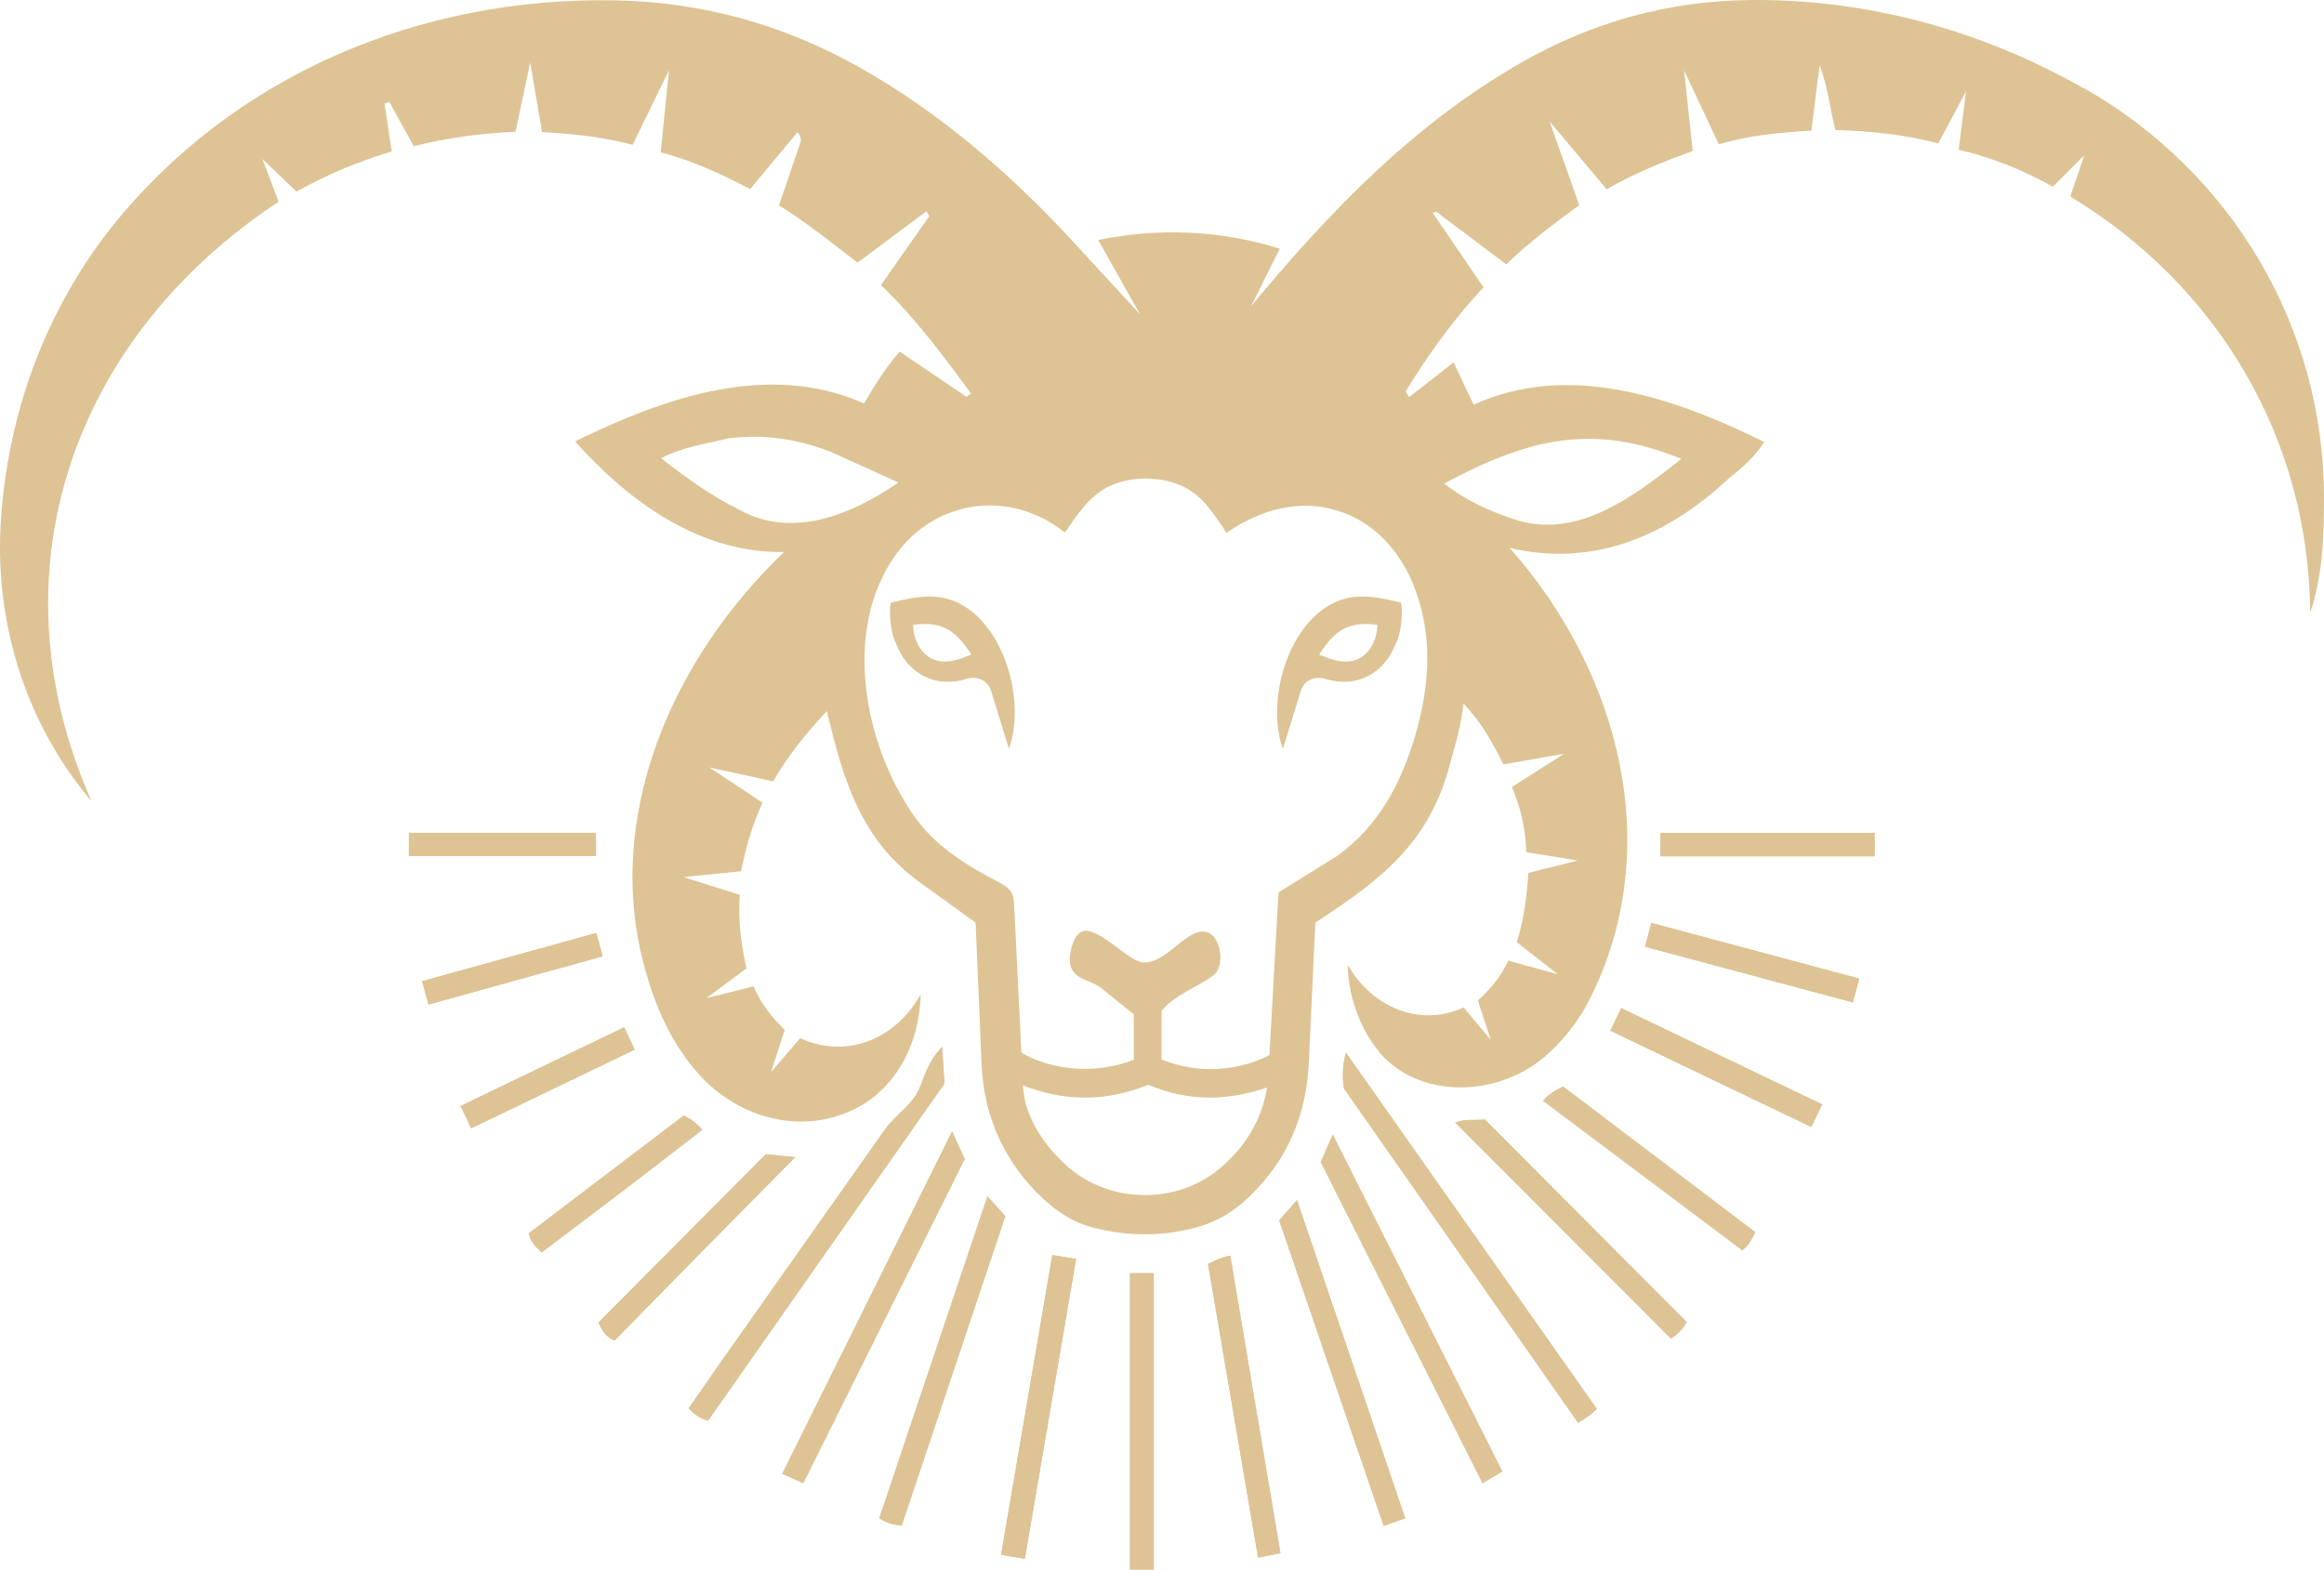
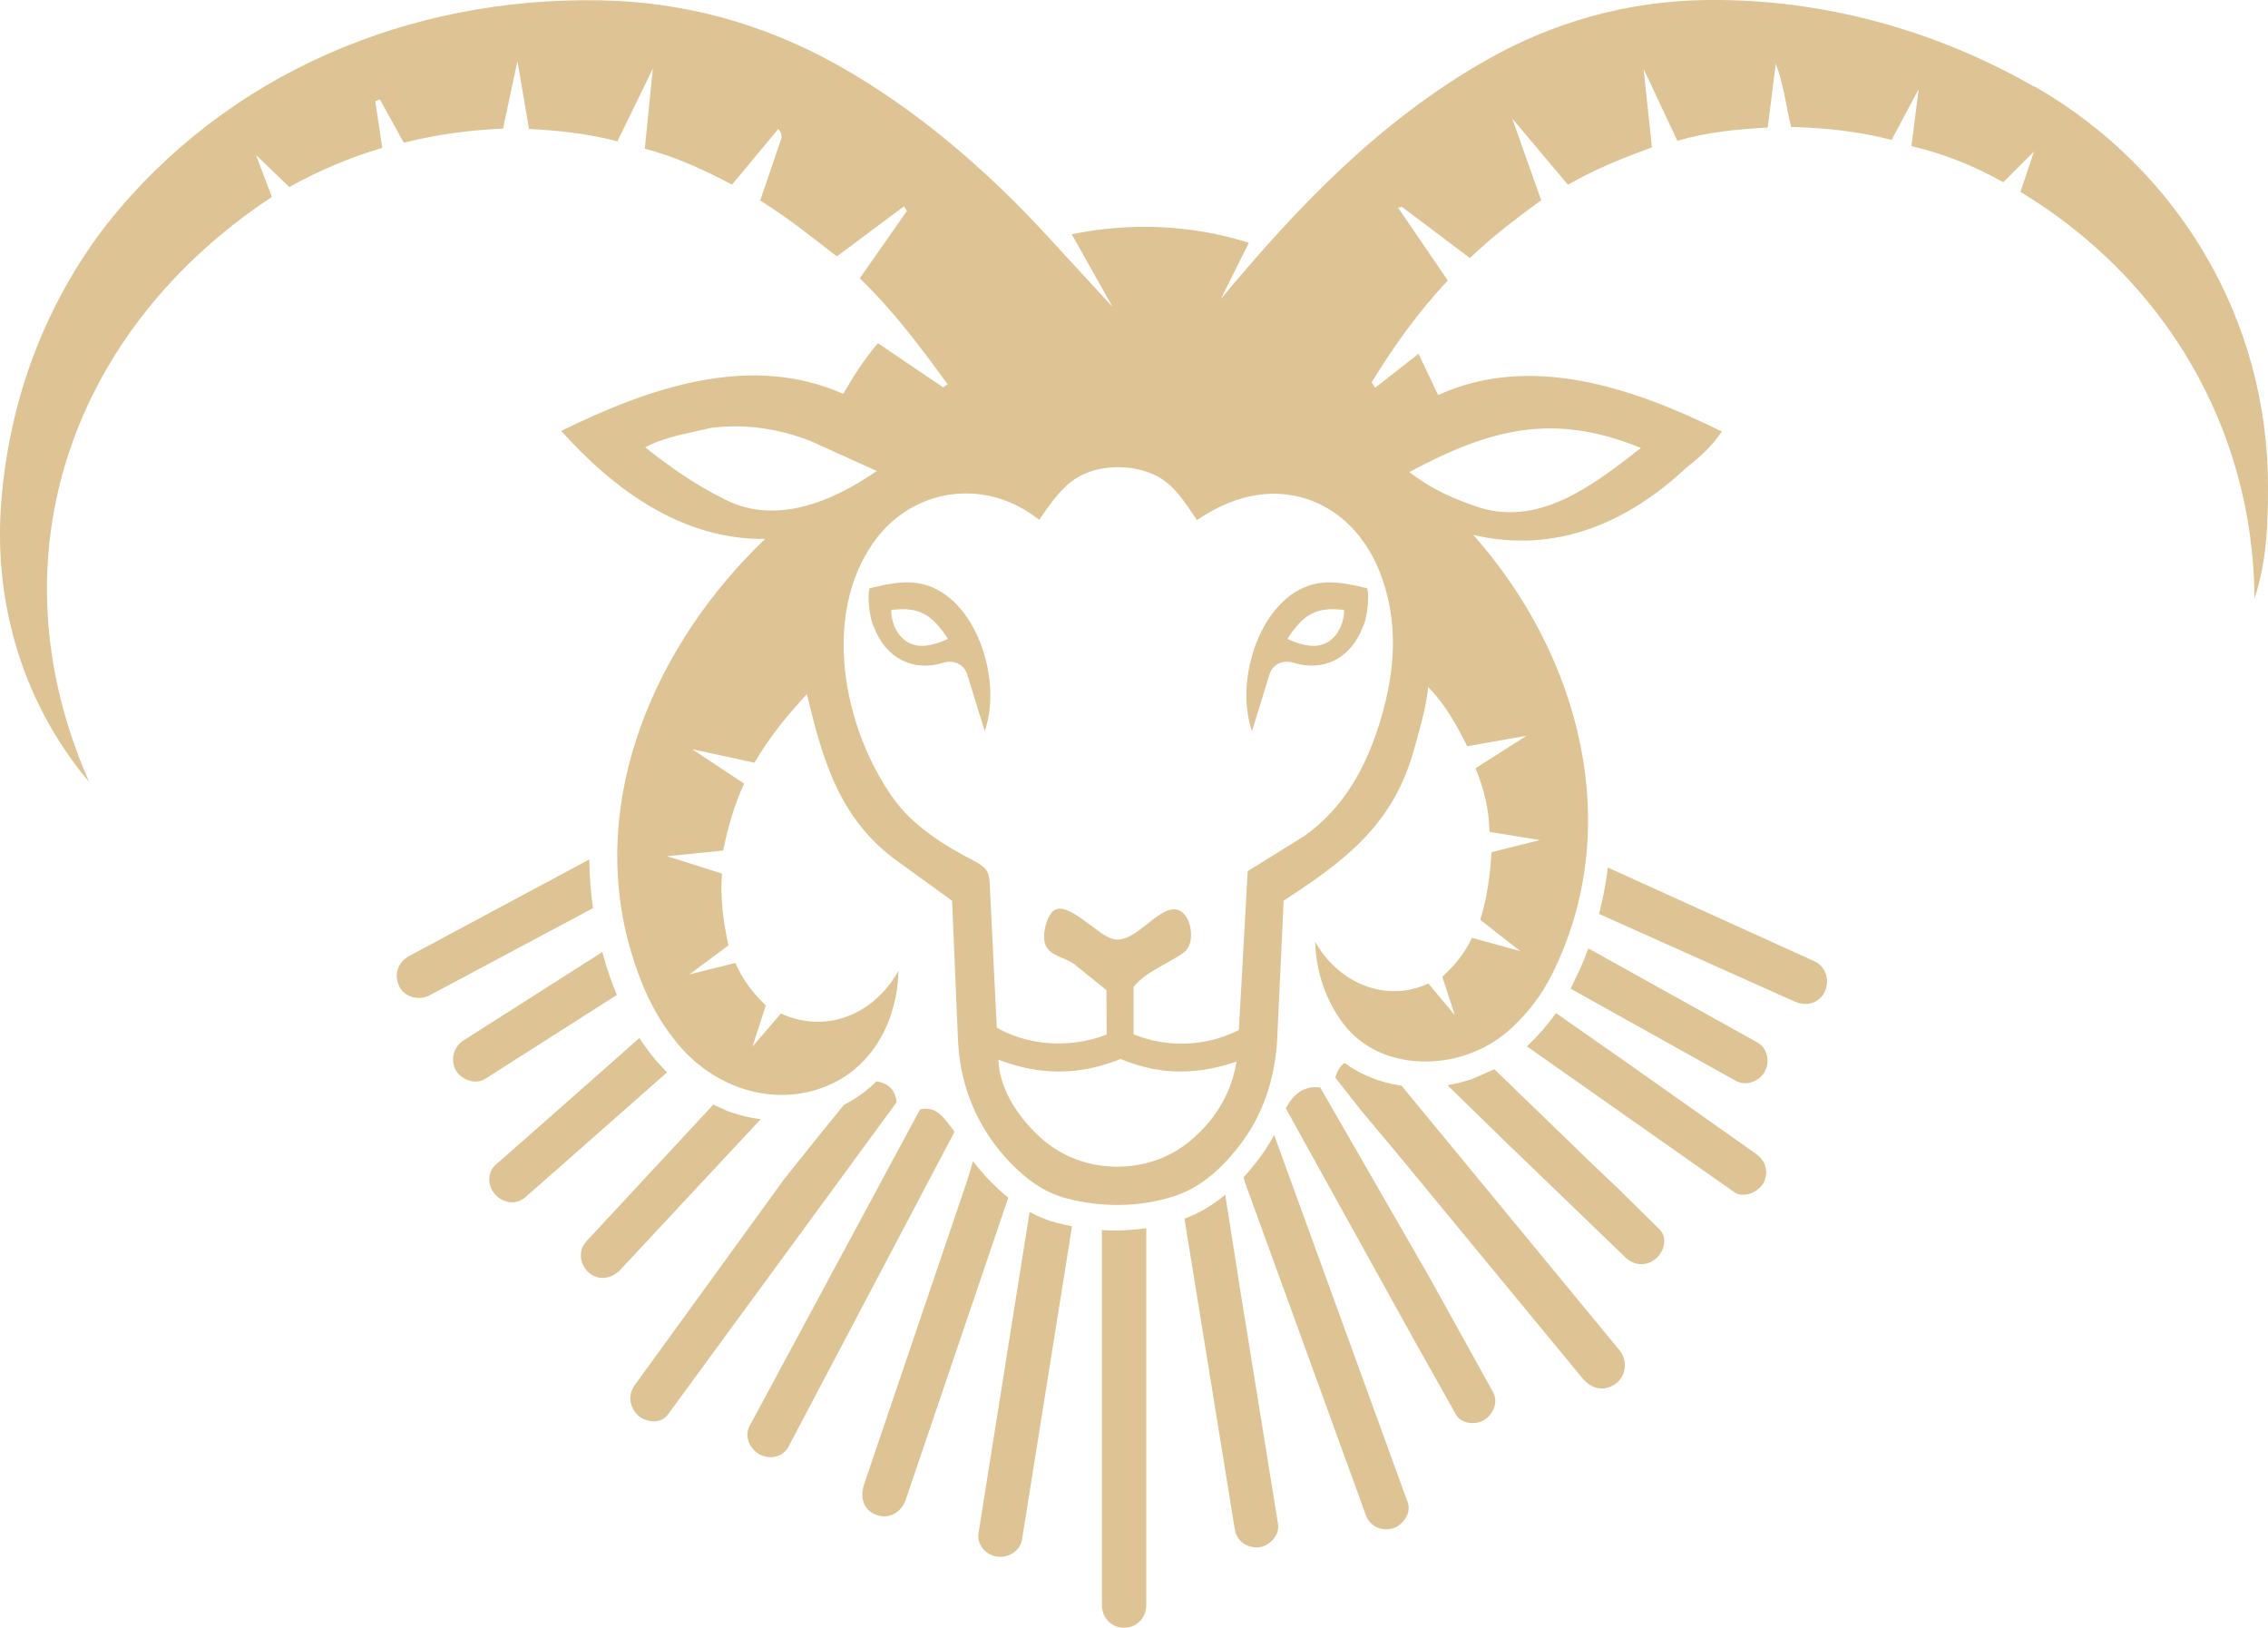
- <svg xmlns="http://www.w3.org/2000/svg" viewBox="0 0 2683.01 1812.16">
+ <svg xmlns="http://www.w3.org/2000/svg" viewBox="0 0 2683 1925.1">
  <g fill="#DEC394">
-     <defs>
-     
-   </defs>
-     <path d="M2406.41,102.52C2289.41,35.52,2157.01-1.08,2021.61.02c-96.1.8-184.8,25.9-266.8,73.1-124.1,71.4-219.6,171.2-310.5,280.4l33.1-66.37c-68.9-21.7-140.4-24.1-209.6-10.1l48.4,85.97-77.8-84.5c-72-78.2-154.4-149.3-247.4-201.5C904.11,28.42,810.21,2.22,710.31.42,484.51-3.78,268.41,86.52,127.01,264.42,52.81,359.92,10.71,473.72,1.41,594.72c-9.1,118.7,25.7,237.3,104.2,330.3C-12.59,657.72,86.21,388.22,321.61,232.92l-18.7-49.5,39.4,37.8c35.9-20.1,71.4-34.7,109.9-46.4l-8.3-55.2c1-2.8,2.8-3.5,5.4-2.3l28.3,51.4c40.5-9.9,78-14.9,117.5-16.6l17-80,13.7,80.4c35.4,1.8,68.8,5.4,104.6,14.6l41.9-86-9.5,94.7c37.6,9.9,70.2,25.3,103.2,42.5l54.8-65.9c4.3-.6,5.6,2.7,4,10l-25.5,74.7c33.5,20.9,61.2,43.5,90.7,66.1l79.7-59.4c3.3-1.3,4.5.5,3.4,5.3l-56,80c40.6,39.2,72.3,82.1,104,125.4,1,3.2-.7,4.4-5.2,3.7l-77.3-52.3c-15.7,18.4-28,37.2-41,59.9-109.4-48.4-227.5-8.3-333.7,43.8,61.8,69.2,143.7,129.3,241.3,127.7-129.1,123.2-209.6,306.1-160.4,482.1,12.3,43.8,29.4,82.7,58.8,117.2,44.6,52.4,118,75.1,181.7,44.5,49.7-23.9,76.5-77.4,77.6-133.2-27.9,50.7-84.5,75.7-139.1,50.7l-33.6,39.1,15.7-48.6c-14.9-14.6-27.5-30.2-35.9-50.3l-54.5,13.6,46.2-34.3c-5.8-27.9-10-54.7-7.6-85l-65-20.5,66.4-6.7c5.7-27.8,12.9-53.4,24.8-79.2l-61.5-40.7,73.7,16c17.6-30.1,38.2-55.5,62.1-81.1,19,80.3,39.3,148.6,107.2,197.7l64.5,46.6,7,165.1c2.6,60.4,28,114.2,71.9,154.5,15.9,14.6,34.1,26.5,55.6,32.2,41.2,10.9,84.8,11,125.6-1.5,33.2-10.1,58-32.8,79-59.6,28.9-36.8,43.4-81.4,45.6-129l7.5-161.7c74.6-48.6,130.3-90.9,154.6-179.9,6.6-24.2,13.6-46.4,16.5-72.8,21.1,21.9,33.1,44.4,46.1,70l70.1-12.3-60.3,38.4c10.4,25.1,15.9,48.8,16.6,75.2l59.5,9.7-57.1,14.3c-1.8,27.8-5.2,53.7-13.4,80l47.3,37-57.1-15.7c-8.5,18.2-20.3,32.6-35.1,46l14.8,45.4-31.3-37.4c-51,23.7-106.7-1-133.9-49.3,1.2,36.4,12.6,69,33,96.4,43.8,59.1,142.2,60,200.7,4.3,19.5-18.5,34.2-37.8,46.4-62.1,86.9-173.6,34-376.5-93-519.8,98,22.9,182.7-14.7,252.4-79.8,15.4-12.3,29.5-24.3,41.6-42.5-105.9-52.2-226.1-92.9-335.6-43.1l-23.2-48.8-51.3,40.1c-3,.8-4.4-1.4-4.1-6.5,26.3-42.7,54.5-82.4,90-120.3l-59.3-86.8c-2.5-3.1-.9-3.2,4.8-.5l80.7,60.8c26-25.2,53.9-46.1,84.3-68.4l-34.3-96.7,66,78.4c32.9-19,65.1-31.7,99.3-44.2l-9.9-92.9,40,85.1c35.7-10.4,70.5-13.6,106.9-15.7l9.5-75.5c9.8,25.7,11.9,49.9,18.2,74.8,41.2,1.2,79.3,5.1,118.8,15.4l32.1-60.2-8.6,67.5c39,9.2,73.7,23.2,108.7,42.7l36.3-36.3-16.1,47.7c170.2,102.7,275.7,279.5,276.9,480.8,14.3-42.7,16-86.3,16-132.4.1-197.2-106-375.7-276.4-473.2l-.2.4h0ZM853.91,588.72c-31.6-15.7-59.3-35-90.7-59.7,25.5-13.2,51.6-16.5,78-23,40.3-5.1,79.4.8,117.3,15.4l78.7,35.6c-55,38.1-123.2,65.1-183.3,31.7h0ZM1941.11,529.82c-59.1,46.5-122.4,93.9-194.7,69.2-28.9-9.9-54.1-21.3-79.2-40.7,97.7-52.5,172-70.2,274-28.5h-.1ZM1631.61,674.92c23.1,57.3,19.4,115.9,2.2,174.4-16.4,55.5-42.6,105.2-90.7,139.3l-67.1,41.7-11.7,210.2c-2.4,43.8-22.9,81.1-57,109.3-49,40.5-125.4,40.3-174.3-2.6-26.4-23.1-50.2-57.1-51.9-92.7l-10.3-209.5c-.7-13.6-3.5-19-17.1-26.1-38.2-19.9-74.4-42.1-99-77.6-57.7-83.4-82.1-213.8-21.3-299.9,45.6-64.6,132.5-77.4,195.9-26.6,15.3-21.8,29.3-44,54.2-54.7,24.6-10.6,56.3-10,80.7.8,24.1,10.6,37.1,32.6,51.8,54.2,39.8-27.2,84.3-39.4,129-25.3,41.2,13,70.7,45.8,86.6,85.1h0Z" />
-     <path d="M1551.51,1256.52c-2.1-14.7-1.4-26,2.3-41.2l289.7,411.4c-7.9,7.2-13.6,11.5-21.7,15.8l-270.3-385.9v-.1h0Z" />
-     <path d="M795.01,1626.02l41.1-59,185.4-262.7c12.9-18.3,33-28.7,41.1-50.4,6-15.8,11.1-31.1,25.1-45.3l2.6,42.4-272.9,389.2c-9.2-2.3-14.9-6.5-22.3-14.2h-.1,0Z" />
-     <polygon points="1524.82 1341.72 1538.61 1309.92 1734.32 1698.82 1711.61 1712.42 1524.82 1341.72" />
-     <polygon points="903.11 1701.52 1099.21 1306.32 1113.71 1338.12 927.31 1712.42 903.11 1701.52" />
-     <path d="M1015.11,1752.92l124.9-371.7,20.6,23-119.7,357.3c-10.1-1.5-16.4-2.8-25.9-8.7l.1.1Z" />
-     <polygon points="1476.82 1408.92 1497.32 1385.52 1622.32 1752.92 1597.42 1761.72 1476.82 1408.92" />
-     <rect x="1023.45" y="1610.44" width="351.1" height="27.8" transform="translate(-604.1336 2532.515) rotate(-80.3)" />
-     <path d="M1452.42,1798.32l-57.8-339.1c9.3-4.2,16.5-8,25.7-9.5l57.9,343.5-25.8,5.1h0Z" />
-     <rect x="1304.6" y="1469.96" width="27.4" height="342.2" />
-     <path d="M1680.01,1296.12c11.4-4.6,21.9-2.4,34.2-3.6l233,233.8c-4.8,8.5-9.9,13.7-18.2,19.1l-248.9-249.3h-.1Z" />
-     <path d="M709.41,1547.82c-9.3-4.1-14.6-11.4-18.4-21l193.1-194.2,33.9,3.4-88.8,89.8-119.9,122h.1Z" />
-     <path d="M1781.71,1271.02c5.6-7.6,14.1-12.2,22.8-16.6l221.8,168.1c-3.8,8.9-8.1,15.3-14.7,21.1l-229.9-172.5v-.1h0Z" />
-     <rect x="1966.93" y="1103.93" width="28.9" height="257.2" transform="translate(13.7233 2486.846) rotate(-64.4)" />
-     <rect x="2008.59" y="987.26" width="28.4" height="248.4" transform="translate(425.6635 2777.653) rotate(-75)" />
-     <rect x="1917.01" y="961.72" width="247.2" height="26.9" />
-     <path d="M625.31,1445.92c-7.3-6.5-13.3-13-14.9-22l179-135.9c8.5,4.1,15.5,9.1,21.3,16.5l-94.2,72.5-91.1,68.9h-.1Z" />
-     <rect x="472.11" y="961.52" width="215.9" height="26.9" />
-     <rect x="527.5" y="1230.11" width="209.5" height="28.5" transform="translate(-477.08 397.28) rotate(-25.7)" />
-     <rect x="487.24" y="1104.52" width="208.6" height="27.9" transform="translate(-276.9 198.3) rotate(-15.47)" />
+     <path d="M1690.2,1509.2l-128.4-223.1c-17.3-2.1-30.7,5.4-40.7,24.7l150.3,271.4,50.9,90.6c6.4,11.4,23,12.4,32.6,7,10.9-6.2,18.2-20.9,11.4-33.3l-76.1-137.3Z" />
+     <path d="M697.1,1016.4l-212.7,114c-13.8,7.4-18.6,22.1-12.3,35.7,6,12.8,22.6,18.2,36.9,10.6l192.5-102.7c-2.7-19-4.2-38.2-4.4-57.6Z" />
+     <path d="M729.7,1176.6c-6.3-15.1-11.9-31.4-16.8-49.1-.2-.5-.3-1.1-.4-1.6l-164.1,104.5c-12.4,7.9-15.7,23.3-9.2,35.3,5.7,10.4,22.5,18,34.9,10.1l155.7-99.2h0Z" />
+     <path d="M777.7,1256.1c-7.7-9-14.8-18.5-21.3-28.5l-8.4,7.4-100.9,89.1-60.6,53.3c-10.8,9.5-9.5,25.5-.9,35,9.2,10.2,24.5,13.4,35.8,3.5l35.8-31.4,131.9-116.3c-3.9-3.9-7.7-8-11.3-12.2Z" />
+     <path d="M876.6,1319c-5.3-1.4-10.5-3-15.7-4.9l-17.1-7.7-150.2,161.7c-10.5,11.3-7.1,27.8,2.6,36.6,11.2,10.1,27.1,8.3,37.9-3.3l165.8-177.8c-7.8-1-15.6-2.5-23.4-4.6Z" />
+     <path d="M1036.8,1278.9c-11.3,11.1-24.2,20.5-38.4,27.7-28.6,34.8-71,88.2-71,88.2l-176.3,243c-8.6,11.8-6.6,25.9,3.2,35.6,8.1,8.1,26.7,11.9,35.7-.4l270.7-369.5c-1.9-17.4-13.1-22.9-23.8-24.7Z" />
+     <path d="M1127.7,1336.3c-11.8-14.8-19.5-28.6-39.3-24.3l-201.7,374.5c-6.8,12.6,1.1,27.4,11.1,33.1,11.6,6.6,27.8,4.7,34.9-8.6l196.3-372.1c-.4-.8-.9-1.7-1.3-2.6Z" />
+     <path d="M1181.9,1407.1c-11.4-10.5-21.7-21.8-30.9-33.8l-6.8,22.8-121.9,359.1c-5.3,15.7-1.1,30.9,15,36.6,14.2,5,28.9-2.8,34.2-18.3l121.3-357.1c-3.6-2.9-7.3-6-10.9-9.3Z" />
+     <path d="M1250.1,1446.2c-11.1-2.9-21.7-7.2-32.1-12.9l-60.4,379.6c-2.3,14.7,9.4,26,21.3,27.9,12.9,2.1,27.8-5.5,30.2-20.5l59.1-370.1c-6-1.2-12.1-2.5-18.1-4.1Z" />
+     <path d="M1318.8,1455.2c-5.1,0-10.2-.2-15.3-.5v443.2c0,15.8,11.6,26.9,25.7,27.1,14.7.2,26.8-10.8,26.8-26.9v-445.6c-12.3,1.8-24.7,2.7-37.2,2.7Z" />
+     <path d="M1465.3,1513.5l-15.9-100.5c-15.2,12.6-31.1,21.9-48.2,28.3l59.6,367.7c2.4,14.6,16,22.4,29.4,20.8,10.4-1.3,24-13.5,21.7-27.4l-46.7-288.9Z" />
+     <path d="M1507.3,1342.3c-6.2,11.4-13.3,22.3-21.3,32.4-5,6.3-9.9,12.2-15,17.6l2.4,7.7,142.3,391.6c5,13.9,18.9,19.5,31.9,15.9,10.4-2.9,22.7-16.9,17.7-30.8l-158-434.4Z" />
+     <path d="M1658,1284c-25.4-3.7-48.3-12.9-67.4-26.9-4.2,2.7-8.2,7.8-10.9,17.4l32.4,41.3h.2c0-.1,40.6,48.5,40.6,48.5l219,265.5c10.4,12.7,25.4,16.5,39.2,6.8,11.9-8.4,15.4-26.8,4.6-39.9l-257.6-312.6Z" />
+     <path d="M1914.7,1406.1l-32.7-31.1-114.2-110.5-25.9,11.4c-9.6,3.3-19.6,5.8-29.6,7.5l25.3,24.6,42.3,41.3,142.7,137.5c10.6,10.2,24.4,11,35.9,2,9.5-7.5,15.1-24.7,4.5-35.1l-48.2-47.5Z" />
+     <path d="M2077.2,1364.5l-151.6-107-84.9-59.4c-9.6,13.6-20.6,26.2-33.5,38.5-.3.3-.6.6-.9.9l245.2,172.3c11.7,8.3,29.3-1,34.4-10.3,6.8-12.6,3.4-26.5-8.6-34.9Z" />
+     <path d="M2078.7,1232.7l-199.7-111.1c-2.9,7.9-6,15.7-9.4,23.4l-11.6,24.2,195.2,108.9c12.8,7.1,28,.4,34.1-10.1,6.8-11.9,4.3-28.2-8.6-35.3Z" />
+     <path d="M2145.7,1136.5l-243.6-110.5c-2.3,18.5-5.8,36.8-10.5,54.8l231.5,103.7c14.4,6.5,29.4,1.3,35.5-11.6,6.2-13.3,1.9-29.8-12.9-36.5Z" />
    <g>
-       <path d="M1622.61,452.32l4.1,6.5-16.8,14.9c1.5-8.9,8.1-14,12.7-21.4h0Z" />
-       <path d="M924.81,162.52c0-4.3-1.3-7.4-4-10,4.4-5.3,5.4-12.9,14.3-15.5l-10.3,25.5Z" />
-       <path d="M1115.92,458.32l5.2-3.7c2.7,3.7,8.3,5.9,9.1,13.1-7.2-.6-9.8-6.3-14.2-9.3l-.1-.1Z" />
-       <path d="M1073.01,249.22l-3.4-5.3c1.8-1.4,4-6.1,8.3-5.7,2.5.3,1.7,5.3-.1,6.5s-3.4,2.5-4.8,4.5Z" />
-       <path d="M449.31,117.32l-5.4,2.3c-.4-2.7-5.2-8.7-.8-12.3,4-.8,4.7,7.3,6.2,10.1v-.1h0Z" />
-       <path d="M1653.21,245.22c-2.1-.6-6.1-3.7-6.3-6,5.5-3.6,8.5,3.5,11.1,5.6l-4.8.5v-.1h0Z" />
+       <path d="M2406.4,102.5C2289.4,35.5,2157-1.1,2021.6,0c-96.1.8-184.8,25.9-266.8,73.1-124.1,71.4-219.6,171.2-310.5,280.4l33.1-66.4c-68.9-21.7-140.4-24.1-209.6-10.1l48.4,86-77.8-84.5c-72-78.2-154.4-149.3-247.4-201.5C904.1,28.4,810.2,2.2,710.3.4,484.5-3.8,268.4,86.5,127,264.4,52.8,359.9,10.7,473.7,1.4,594.7c-9.1,118.7,25.7,237.3,104.2,330.3C-12.6,657.7,86.2,388.2,321.6,232.9l-18.7-49.5,39.4,37.8c35.9-20.1,71.4-34.7,109.9-46.4l-8.3-55.2c1-2.8,2.8-3.5,5.4-2.3l28.3,51.4c40.5-9.9,78-14.9,117.5-16.6l17-80,13.7,80.4c35.4,1.8,68.8,5.4,104.6,14.6l41.9-86-9.5,94.7c37.6,9.9,70.2,25.3,103.2,42.5l54.8-65.9c4.3-.6,5.6,2.7,4,10l-25.5,74.7c33.5,20.9,61.2,43.5,90.7,66.1l79.7-59.4c3.3-1.3,4.5.5,3.4,5.3l-56,80c40.6,39.2,72.3,82.1,104,125.4,1,3.2-.7,4.4-5.2,3.7l-77.3-52.3c-15.7,18.4-28,37.2-41,59.9-109.4-48.4-227.5-8.3-333.7,43.8,61.8,69.2,143.7,129.3,241.3,127.7-129.1,123.2-209.6,306.1-160.4,482.1,12.3,43.8,29.4,82.7,58.8,117.2,44.6,52.4,118,75.1,181.7,44.5,49.7-23.9,76.5-77.4,77.6-133.2-27.9,50.7-84.5,75.7-139.1,50.7l-33.6,39.1,15.7-48.6c-14.9-14.6-27.5-30.2-35.9-50.3l-54.5,13.6,46.2-34.3c-5.8-27.9-10-54.7-7.6-85l-65-20.5,66.4-6.7c5.7-27.8,12.9-53.4,24.8-79.2l-61.5-40.7,73.7,16c17.6-30.1,38.2-55.5,62.1-81.1,19,80.3,39.3,148.6,107.2,197.7l64.5,46.6,7,165.1c2.6,60.4,28,114.2,71.9,154.5,15.9,14.6,34.1,26.5,55.6,32.2,41.2,10.9,84.8,11,125.6-1.5,33.2-10.1,58-32.8,79-59.6,28.9-36.8,43.4-81.4,45.6-129l7.5-161.7c74.6-48.6,130.3-90.9,154.6-179.9,6.6-24.2,13.6-46.4,16.5-72.8,21.1,21.9,33.1,44.4,46.1,70l70.1-12.3-60.3,38.4c10.4,25.1,15.9,48.8,16.6,75.2l59.5,9.7-57.1,14.3c-1.8,27.8-5.2,53.7-13.4,80l47.3,37-57.1-15.7c-8.5,18.2-20.3,32.6-35.1,46l14.8,45.4-31.3-37.4c-51,23.7-106.7-1-133.9-49.3,1.2,36.4,12.6,69,33,96.4,43.8,59.1,142.2,60,200.7,4.3,19.5-18.5,34.2-37.8,46.4-62.1,86.9-173.6,34-376.5-93-519.8,98,22.9,182.7-14.7,252.4-79.8,15.4-12.3,29.5-24.3,41.6-42.5-105.9-52.2-226.1-92.9-335.6-43.1l-23.2-48.8-51.3,40.1c-3,.8-4.4-1.4-4.1-6.5,26.3-42.7,54.5-82.4,90-120.3l-59.3-86.8c-2.5-3.1-.9-3.2,4.8-.5l80.7,60.8c26-25.2,53.9-46.1,84.3-68.4l-34.3-96.7,66,78.4c32.9-19,65.1-31.7,99.3-44.2l-9.9-92.9,40,85.1c35.7-10.4,70.5-13.6,106.9-15.7l9.5-75.5c9.8,25.7,11.9,49.9,18.2,74.8,41.2,1.2,79.3,5.1,118.8,15.4l32.1-60.2-8.6,67.5c39,9.2,73.7,23.2,108.7,42.7l36.3-36.3-16.1,47.7c170.2,102.7,275.7,279.5,276.9,480.8,14.3-42.7,16-86.3,16-132.4.1-197.2-106-375.7-276.4-473.2l-.2.4h0ZM853.9,588.7c-31.6-15.7-59.3-35-90.7-59.7,25.5-13.2,51.6-16.5,78-23,40.3-5.1,79.4.8,117.3,15.4l78.7,35.6c-55,38.1-123.2,65.1-183.3,31.7h0ZM1941.1,529.8c-59.1,46.5-122.4,93.9-194.7,69.2-28.9-9.9-54.1-21.3-79.2-40.7,97.7-52.5,172-70.2,274-28.5h-.1ZM1631.6,674.9c23.1,57.3,19.4,115.9,2.2,174.4-16.4,55.5-42.6,105.2-90.7,139.3l-67.1,41.7-11.7,210.2c-2.4,43.8-22.9,81.1-57,109.3-49,40.5-125.4,40.3-174.3-2.6-26.4-23.1-50.2-57.1-51.9-92.7l-10.3-209.5c-.7-13.6-3.5-19-17.1-26.1-38.2-19.9-74.4-42.1-99-77.6-57.7-83.4-82.1-213.8-21.3-299.9,45.6-64.6,132.5-77.4,195.9-26.6,15.3-21.8,29.3-44,54.2-54.7,24.6-10.6,56.3-10,80.7.8,24.1,10.6,37.1,32.6,51.8,54.2,39.8-27.2,84.3-39.4,129-25.3,41.2,13,70.7,45.8,86.6,85.1h0Z" />
+       <g>
+         <path d="M1622.6,452.3l4.1,6.5-16.8,14.9c1.5-8.9,8.1-14,12.7-21.4h0Z" />
+         <path d="M924.8,162.5c0-4.3-1.3-7.4-4-10,4.4-5.3,5.4-12.9,14.3-15.5l-10.3,25.5Z" />
+         <path d="M1115.9,458.3l5.2-3.7c2.7,3.7,8.3,5.9,9.1,13.1-7.2-.6-9.8-6.3-14.2-9.3h0Z" />
+         <path d="M1073,249.2l-3.4-5.3c1.8-1.4,4-6.1,8.3-5.7,2.5.3,1.7,5.3,0,6.5s-3.4,2.5-4.8,4.5Z" />
+         <path d="M449.3,117.3l-5.4,2.3c-.4-2.7-5.2-8.7-.8-12.3,4-.8,4.7,7.3,6.2,10.1h0q0,0,0,0Z" />
+         <path d="M1653.2,245.2c-2.1-.6-6.1-3.7-6.3-6,5.5-3.6,8.5,3.5,11.1,5.6l-4.8.5h0q0-.1,0-.1Z" />
+       </g>
+       <g>
+         <path d="M1622.6,452.3l4.1,6.5-16.8,14.9c1.5-8.9,8.1-14,12.7-21.4h0Z" />
+         <path d="M924.8,162.5c0-4.3-1.3-7.4-4-10,4.4-5.3,5.4-12.9,14.3-15.5l-10.3,25.5Z" />
+         <path d="M1115.9,458.3l5.2-3.7c2.7,3.7,8.3,5.9,9.1,13.1-7.2-.6-9.8-6.3-14.2-9.3h0Z" />
+         <path d="M1073,249.2l-3.4-5.3c1.8-1.4,4-6.1,8.3-5.7,2.5.3,1.7,5.3,0,6.5s-3.4,2.5-4.8,4.5Z" />
+         <path d="M449.3,117.3l-5.4,2.3c-.4-2.7-5.2-8.7-.8-12.3,4-.8,4.7,7.3,6.2,10.1h0q0,0,0,0Z" />
+         <path d="M1653.2,245.2c-2.1-.6-6.1-3.7-6.3-6,5.5-3.6,8.5,3.5,11.1,5.6l-4.8.5h0q0-.1,0-.1Z" />
+       </g>
+       <path d="M1341,1223.2v-56c14.5-18.4,40.9-27.3,59.6-40.9,14-10.3,9.2-42.1-4.5-49.1-23.5-12-51.2,40.4-79.6,33.3-18.7-4.6-56.3-49.2-72-31.8h0c-7.2,8.1-12,28.2-7.8,38.5,5.8,14.2,24.1,15,34.3,23.2l37.5,30.2.4.3.2,52.6c-43.6,16.9-94.8,13.6-134-10.5v37.8c52.6,21.9,101.4,21.4,150.5,1.6,46.3,19.3,92.4,20.1,145.2.2v-37.2c-39.3,21.9-87.3,25.1-129.8,7.8h0Z" />
+       <path d="M1092.3,691c-21.2-5.3-42-.4-63.7,4.7-3.3,13.2,1.6,40.3,5.1,45.4,13.6,37,46.3,53.9,82.1,42.7,11.5-3.6,24.5,1,28.5,14l20.6,66.9c21.4-61.2-10.5-158.1-72.6-173.7ZM1086.2,763.6c-21.2-2.6-32.1-24-31.9-42.2,32.8-4.3,48.6,5.5,67.2,34.3-11.2,4.8-24.1,9.3-35.2,7.9h0Z" />
+       <path d="M1617.4,695.7c-21.7-5.1-42.6-10-63.7-4.7-62.1,15.6-94,112.5-72.6,173.7l20.6-66.9c4-13.1,17-17.6,28.5-14,35.8,11.2,68.4-5.7,82.1-42.7,3.5-5.1,8.4-32.2,5.1-45.4ZM1558.1,763.6c-11.2,1.4-24-3-35.2-7.9,18.5-28.8,34.3-38.6,67.2-34.3.1,18.2-10.8,39.7-31.9,42.2h0Z" />
    </g>
-     <path d="M1551.51,1256.52c-2.1-14.7-1.4-26,2.3-41.2l289.7,411.4c-7.9,7.2-13.6,11.5-21.7,15.8l-270.3-385.9v-.1h0Z" />
-     <path d="M795.01,1626.02l41.1-59,185.4-262.7c12.9-18.3,33-28.7,41.1-50.4,6-15.8,11.1-31.1,25.1-45.3l2.6,42.4-272.9,389.2c-9.2-2.3-14.9-6.5-22.3-14.2h-.1,0Z" />
-     <polygon points="1524.82 1341.72 1538.61 1309.92 1734.32 1698.82 1711.61 1712.42 1524.82 1341.72" />
-     <polygon points="903.11 1701.52 1099.21 1306.32 1113.71 1338.12 927.31 1712.42 903.11 1701.52" />
-     <path d="M1015.11,1752.92l124.9-371.7,20.6,23-119.7,357.3c-10.1-1.5-16.4-2.8-25.9-8.7l.1.1Z" />
-     <polygon points="1476.82 1408.92 1497.32 1385.52 1622.32 1752.92 1597.42 1761.72 1476.82 1408.92" />
-     <rect x="1023.45" y="1610.44" width="351.1" height="27.8" transform="translate(-604.1336 2532.515) rotate(-80.3)" />
-     <path d="M1452.42,1798.32l-57.8-339.1c9.3-4.2,16.5-8,25.7-9.5l57.9,343.5-25.8,5.1h0Z" />
-     <rect x="1304.6" y="1469.96" width="27.4" height="342.2" />
-     <path d="M1680.01,1296.12c11.4-4.6,21.9-2.4,34.2-3.6l233,233.8c-4.8,8.5-9.9,13.7-18.2,19.1l-248.9-249.3h-.1Z" />
-     <path d="M709.41,1547.82c-9.3-4.1-14.6-11.4-18.4-21l193.1-194.2,33.9,3.4-88.8,89.8-119.9,122h.1Z" />
-     <path d="M1781.71,1271.02c5.6-7.6,14.1-12.2,22.8-16.6l221.8,168.1c-3.8,8.9-8.1,15.3-14.7,21.1l-229.9-172.5v-.1h0Z" />
-     <rect x="1966.93" y="1103.93" width="28.9" height="257.2" transform="translate(13.7233 2486.846) rotate(-64.4)" />
-     <rect x="2008.59" y="987.26" width="28.4" height="248.4" transform="translate(425.6635 2777.653) rotate(-75)" />
-     <rect x="1917.01" y="961.72" width="247.2" height="26.9" />
-     <path d="M625.31,1445.92c-7.3-6.5-13.3-13-14.9-22l179-135.9c8.5,4.1,15.5,9.1,21.3,16.5l-94.2,72.5-91.1,68.9h-.1Z" />
-     <rect x="472.11" y="961.52" width="215.9" height="26.9" />
-     <rect x="527.5" y="1230.11" width="209.5" height="28.5" transform="translate(-477.08 397.28) rotate(-25.7)" />
-     <rect x="487.24" y="1104.52" width="208.6" height="27.9" transform="translate(-276.9 198.3) rotate(-15.47)" />
-     <g>
-       <path class="st0" d="M1622.61,452.32l4.1,6.5-16.8,14.9c1.5-8.9,8.1-14,12.7-21.4h0Z" />
-       <path class="st0" d="M924.81,162.52c0-4.3-1.3-7.4-4-10,4.4-5.3,5.4-12.9,14.3-15.5l-10.3,25.5Z" />
-       <path class="st0" d="M1115.92,458.32l5.2-3.7c2.7,3.7,8.3,5.9,9.1,13.1-7.2-.6-9.8-6.3-14.2-9.3l-.1-.1Z" />
-       <path class="st0" d="M1073.01,249.22l-3.4-5.3c1.8-1.4,4-6.1,8.3-5.7,2.5.3,1.7,5.3-.1,6.5s-3.4,2.5-4.8,4.5Z" />
-       <path class="st0" d="M449.31,117.32l-5.4,2.3c-.4-2.7-5.2-8.7-.8-12.3,4-.8,4.7,7.3,6.2,10.1v-.1h0Z" />
-       <path class="st0" d="M1653.21,245.22c-2.1-.6-6.1-3.7-6.3-6,5.5-3.6,8.5,3.5,11.1,5.6l-4.8.5v-.1h0Z" />
-     </g>
-     <path d="M1340.97,1223.22v-56c14.53-18.44,40.95-27.26,59.55-40.89,14-10.3,9.2-42.1-4.5-49.1-23.5-12-51.2,40.4-79.6,33.3-18.7-4.6-56.3-49.2-72-31.8v.1c-7.2,8-12,28.1-7.8,38.4,5.8,14.2,24.1,15,34.3,23.2l37.5,30.2.43.34.17,52.55c-43.62,16.94-94.8,13.56-133.97-10.47v37.75c52.61,21.93,101.4,21.41,150.5,1.63,46.3,19.32,92.38,20.11,145.25.25v-37.23c-39.34,21.94-87.27,25.09-129.84,7.78h0Z" />
-     <path d="M1092.3,691.02c-21.17-5.33-42.03-.39-63.74,4.68-3.29,13.21,1.57,40.32,5.11,45.38,13.64,37.02,46.31,53.92,82.08,42.73,11.49-3.59,24.5.95,28.52,14.02l20.59,66.93c21.45-61.24-10.47-158.12-72.56-173.74ZM1086.17,763.6c-21.17-2.59-32.08-23.98-31.95-42.23,32.83-4.27,48.64,5.5,67.18,34.34-11.25,4.85-24.08,9.26-35.23,7.89Z" />
-     <path d="M1617.35,695.7c-21.71-5.07-42.56-10.01-63.74-4.68-62.09,15.62-94.01,112.5-72.56,173.74l20.59-66.93c4.02-13.07,17.03-17.61,28.52-14.02,35.77,11.19,68.44-5.71,82.08-42.73,3.53-5.06,8.4-32.17,5.11-45.38ZM1558.13,763.6c-11.15,1.36-23.98-3.04-35.23-7.89,18.54-28.84,34.35-38.61,67.18-34.34.13,18.25-10.78,39.65-31.95,42.23Z" />
  </g>
</svg>
